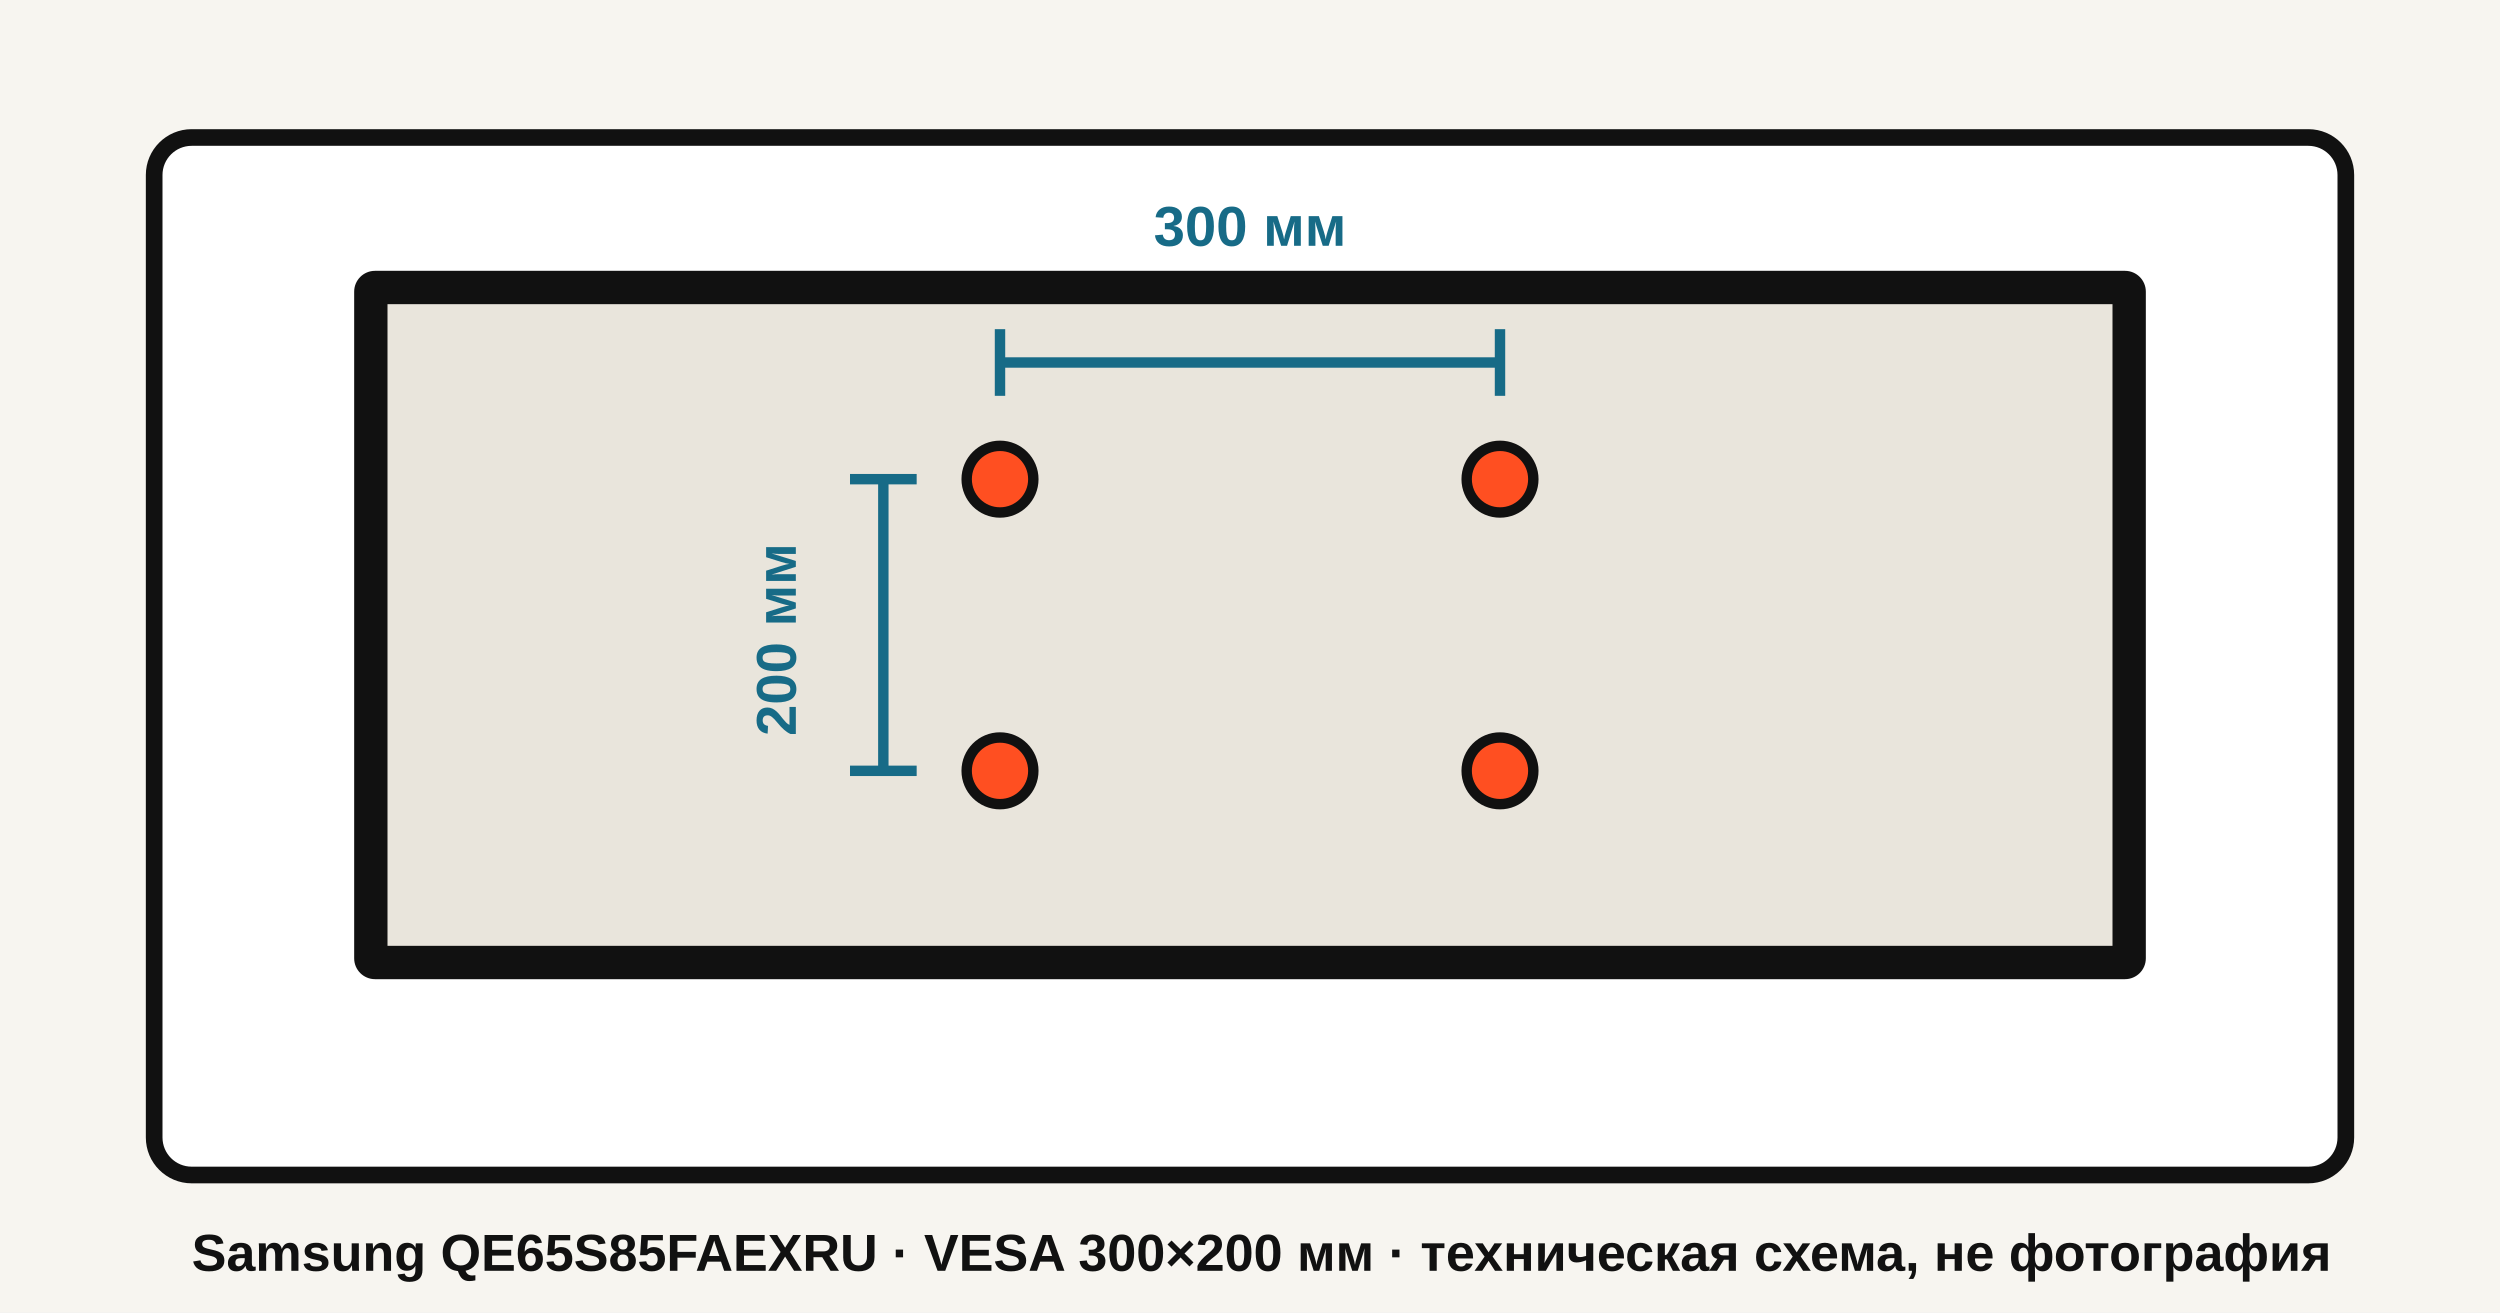
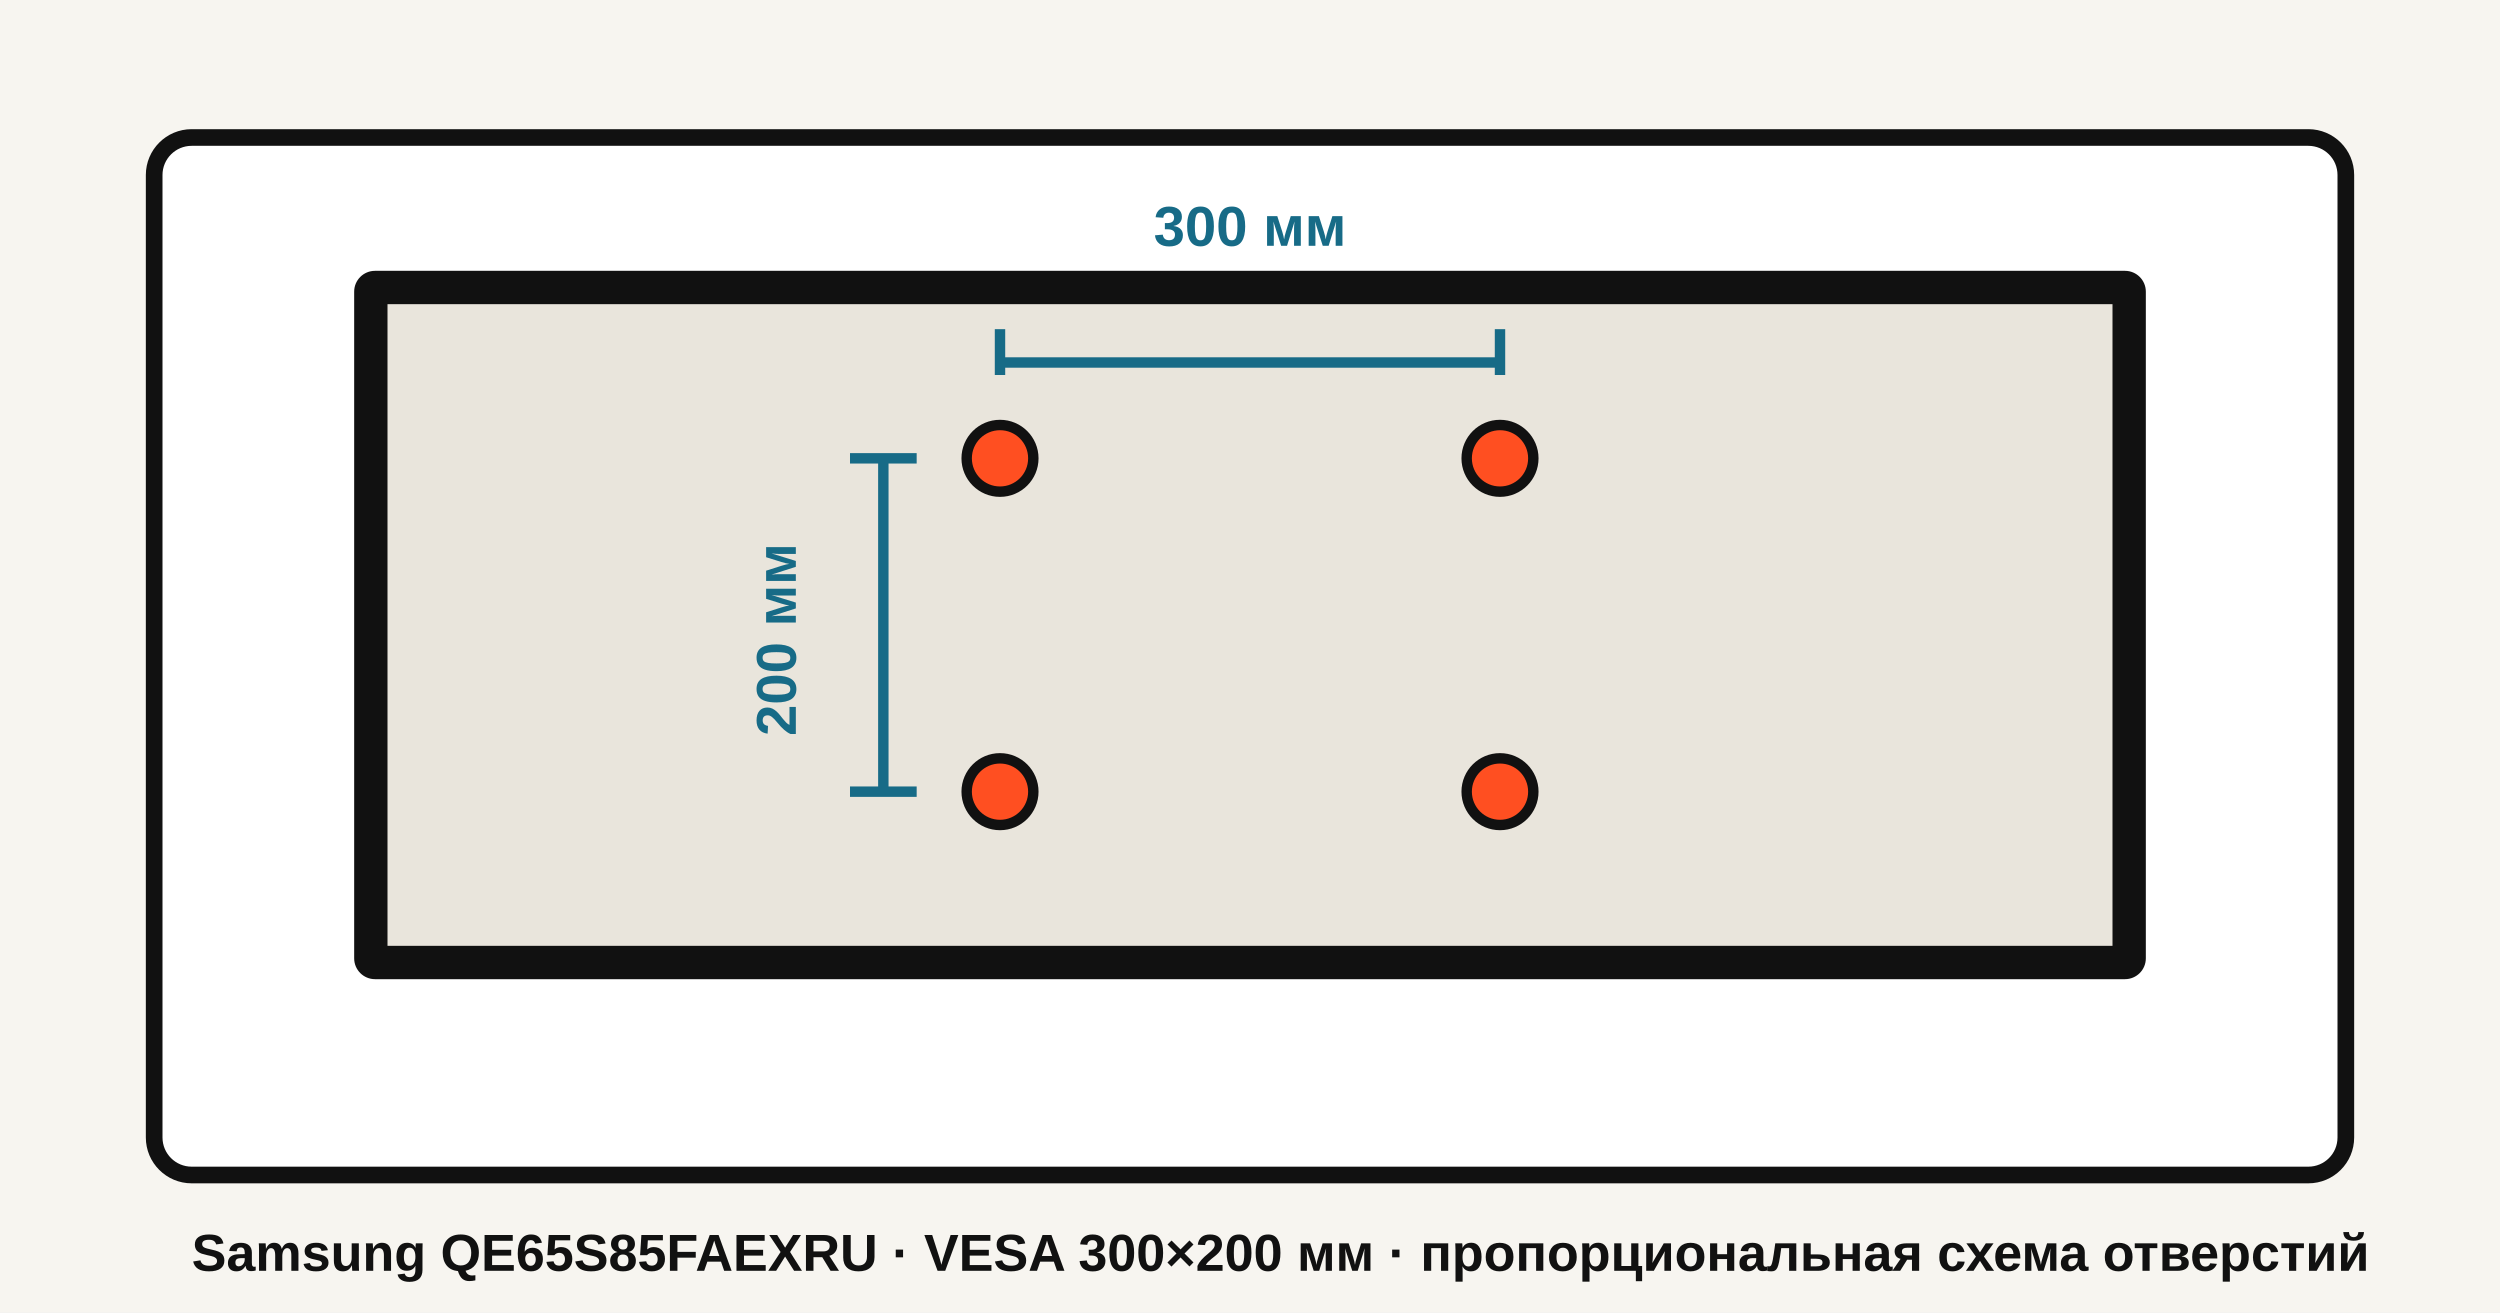
<svg xmlns="http://www.w3.org/2000/svg" width="1200" height="630" viewBox="0 0 1200 630" role="img" aria-labelledby="title desc">
  <rect width="1200" height="630" fill="#F7F5F0" />
  <rect x="74" y="66" width="1052" height="498" rx="18" fill="#fff" stroke="#111" stroke-width="8" />
  <rect x="170" y="130" width="860" height="340" rx="10" fill="#111" />
  <rect x="186" y="146" width="828" height="308" fill="#E9E5DC" />
  <g fill="#FF4F21" stroke="#111" stroke-width="5">
-     <circle cx="480" cy="230" r="16" />
-     <circle cx="720" cy="230" r="16" />
-     <circle cx="480" cy="370" r="16" />
-     <circle cx="720" cy="370" r="16" />
+     <circle cx="480.0" cy="220.0" r="16" />
+     <circle cx="720.0" cy="220.0" r="16" />
+     <circle cx="480.0" cy="380.0" r="16" />
+     <circle cx="720.0" cy="380.0" r="16" />
  </g>
-   <path d="M480 190V158M720 190V158M480 174H720" stroke="#176B87" stroke-width="5" />
-   <path d="M440 230H408M440 370H408M424 230V370" stroke="#176B87" stroke-width="5" />
+   <path d="M480.0 180.0V158M720.0 180.0V158M480.0 174H720.0" stroke="#176B87" stroke-width="5" />
+   <path d="M440.0 220.0H408M440.0 380.0H408M424 220.0V380.0" stroke="#176B87" stroke-width="5" />
  <text x="600" y="118" text-anchor="middle" font-family="Arial,sans-serif" font-size="27" font-weight="700" fill="#176B87">300 мм</text>
  <text x="382" y="307" text-anchor="middle" font-family="Arial,sans-serif" font-size="27" font-weight="700" fill="#176B87" transform="rotate(-90 382 307)">200 мм</text>
-   <text x="92" y="610" font-family="Arial,sans-serif" font-size="25" font-weight="700" fill="#111">Samsung QE65S85FAEXRU · VESA 300×200 мм · техническая схема, не фотография</text>
+   <text x="92" y="610" font-family="Arial,sans-serif" font-size="25" font-weight="700" fill="#111">Samsung QE65S85FAEXRU · VESA 300×200 мм · пропорциональная схема отверстий</text>
</svg>
